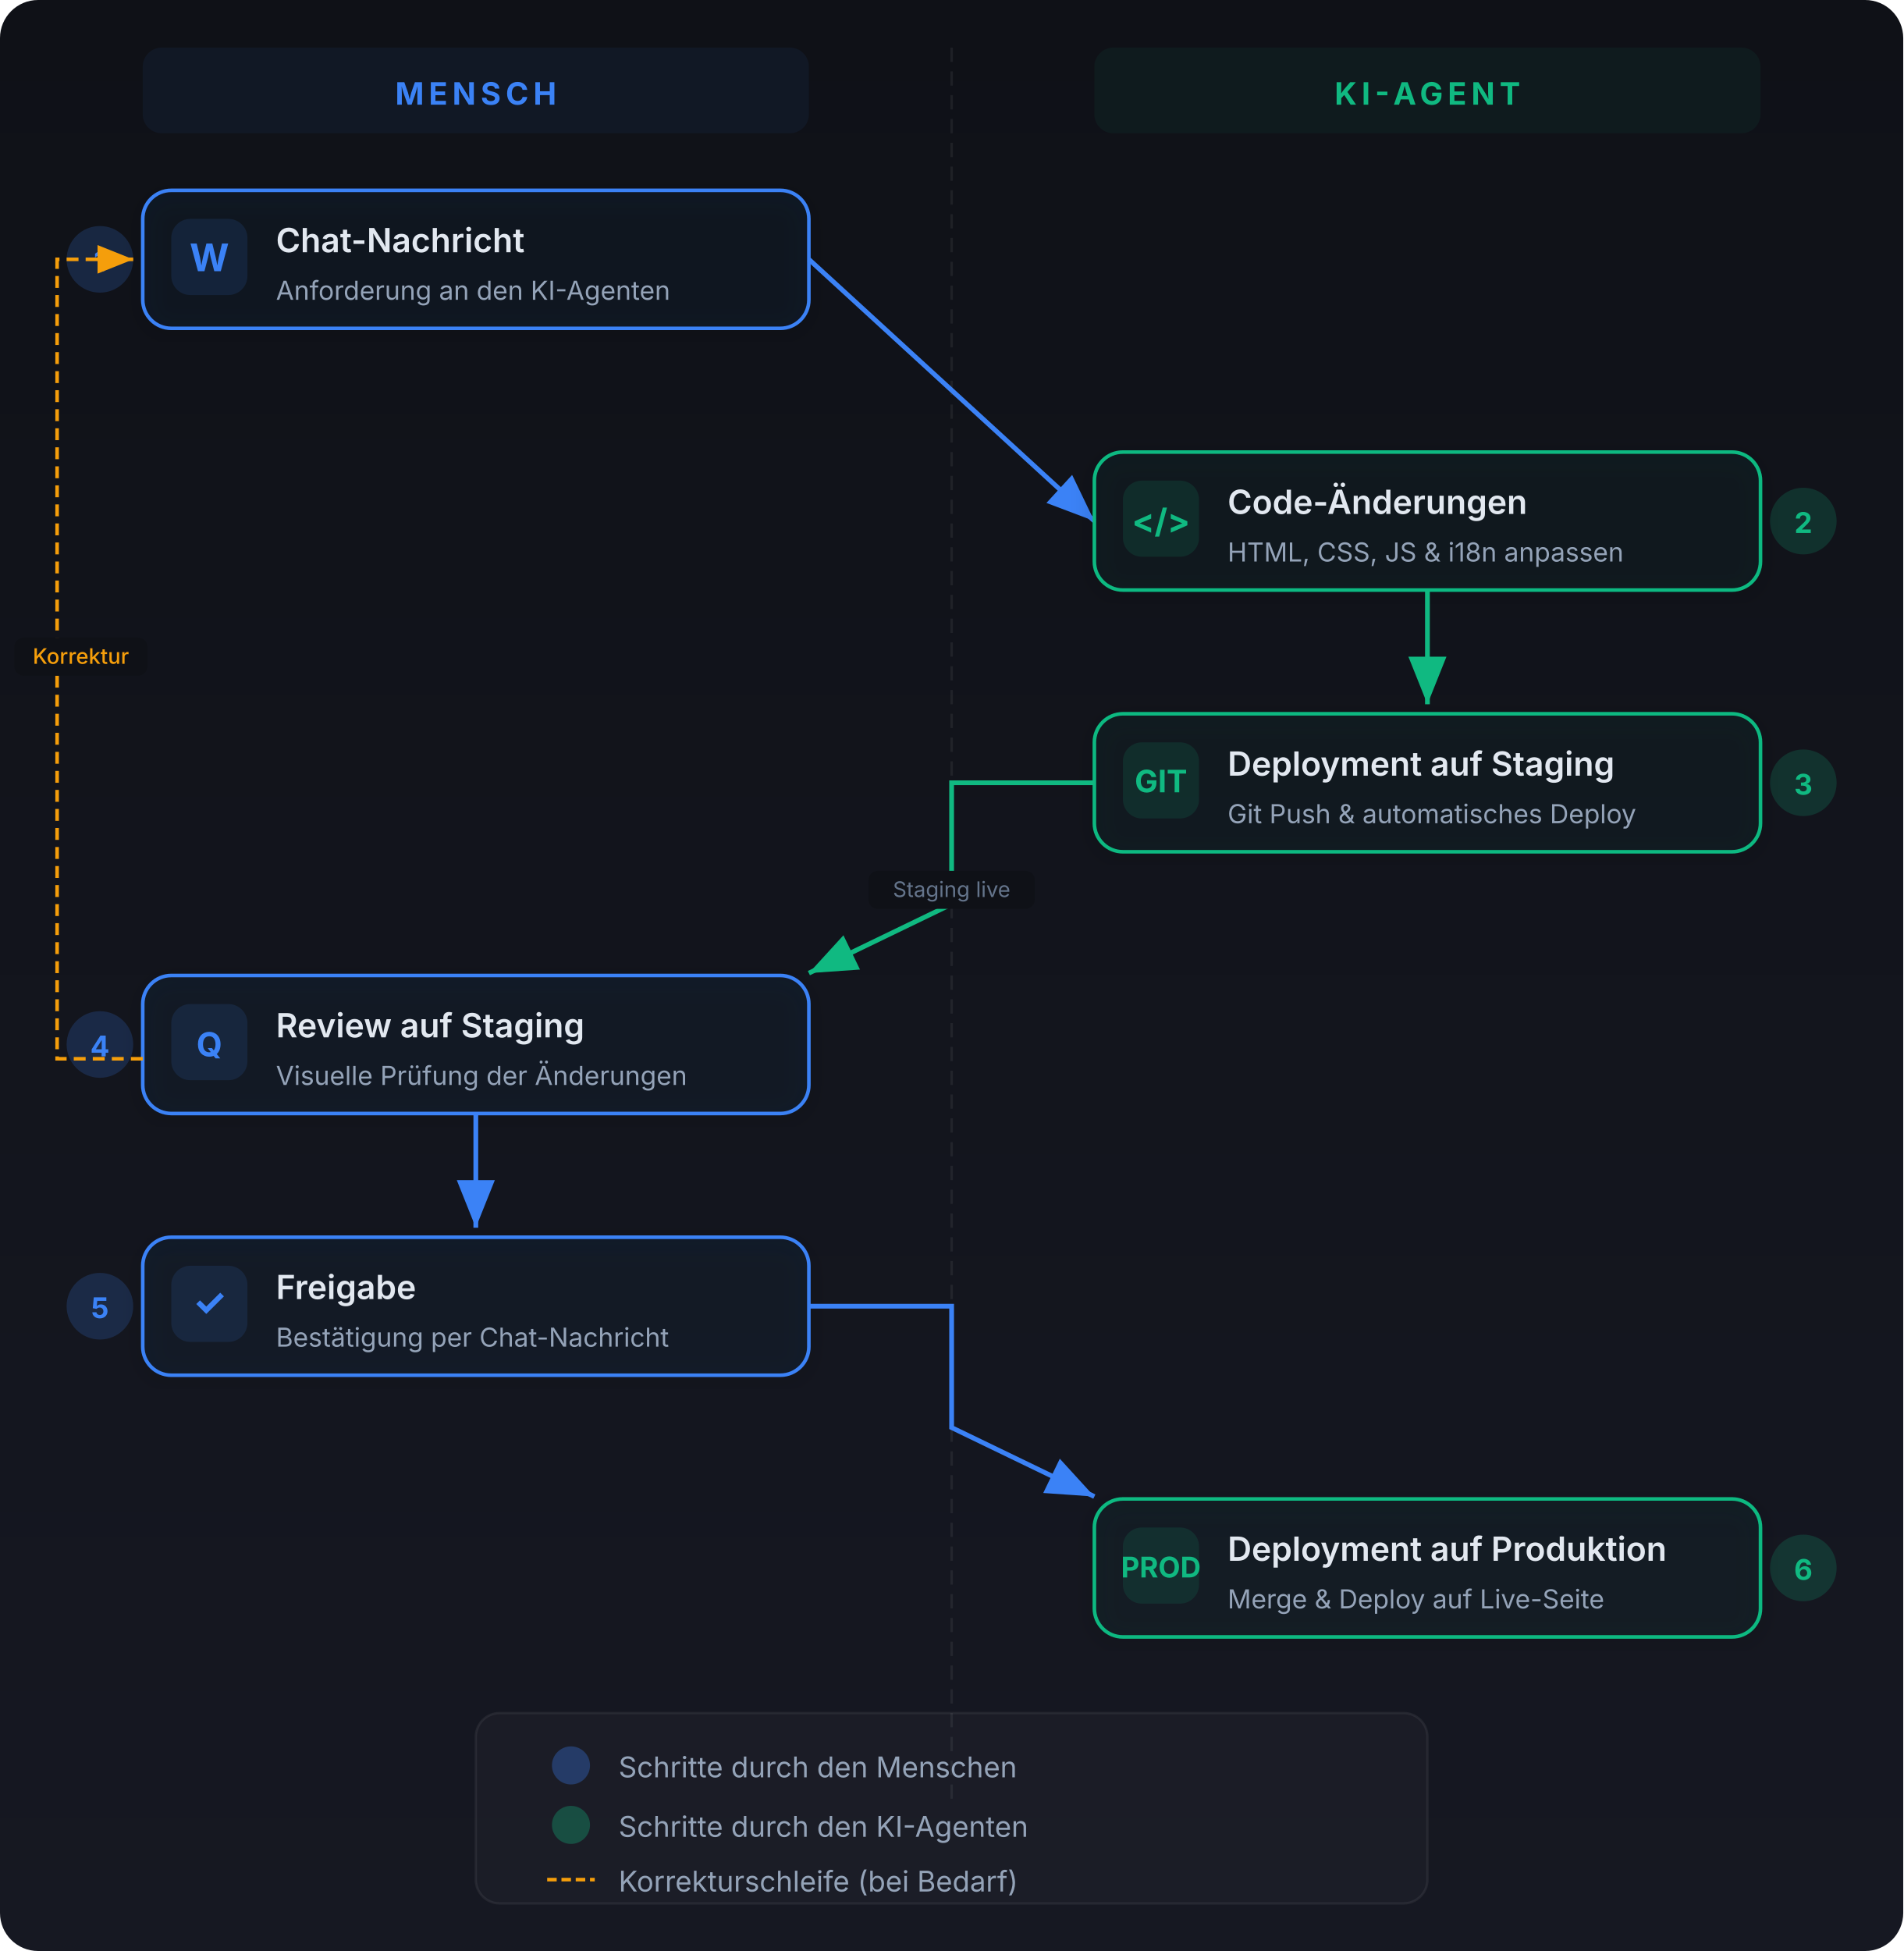
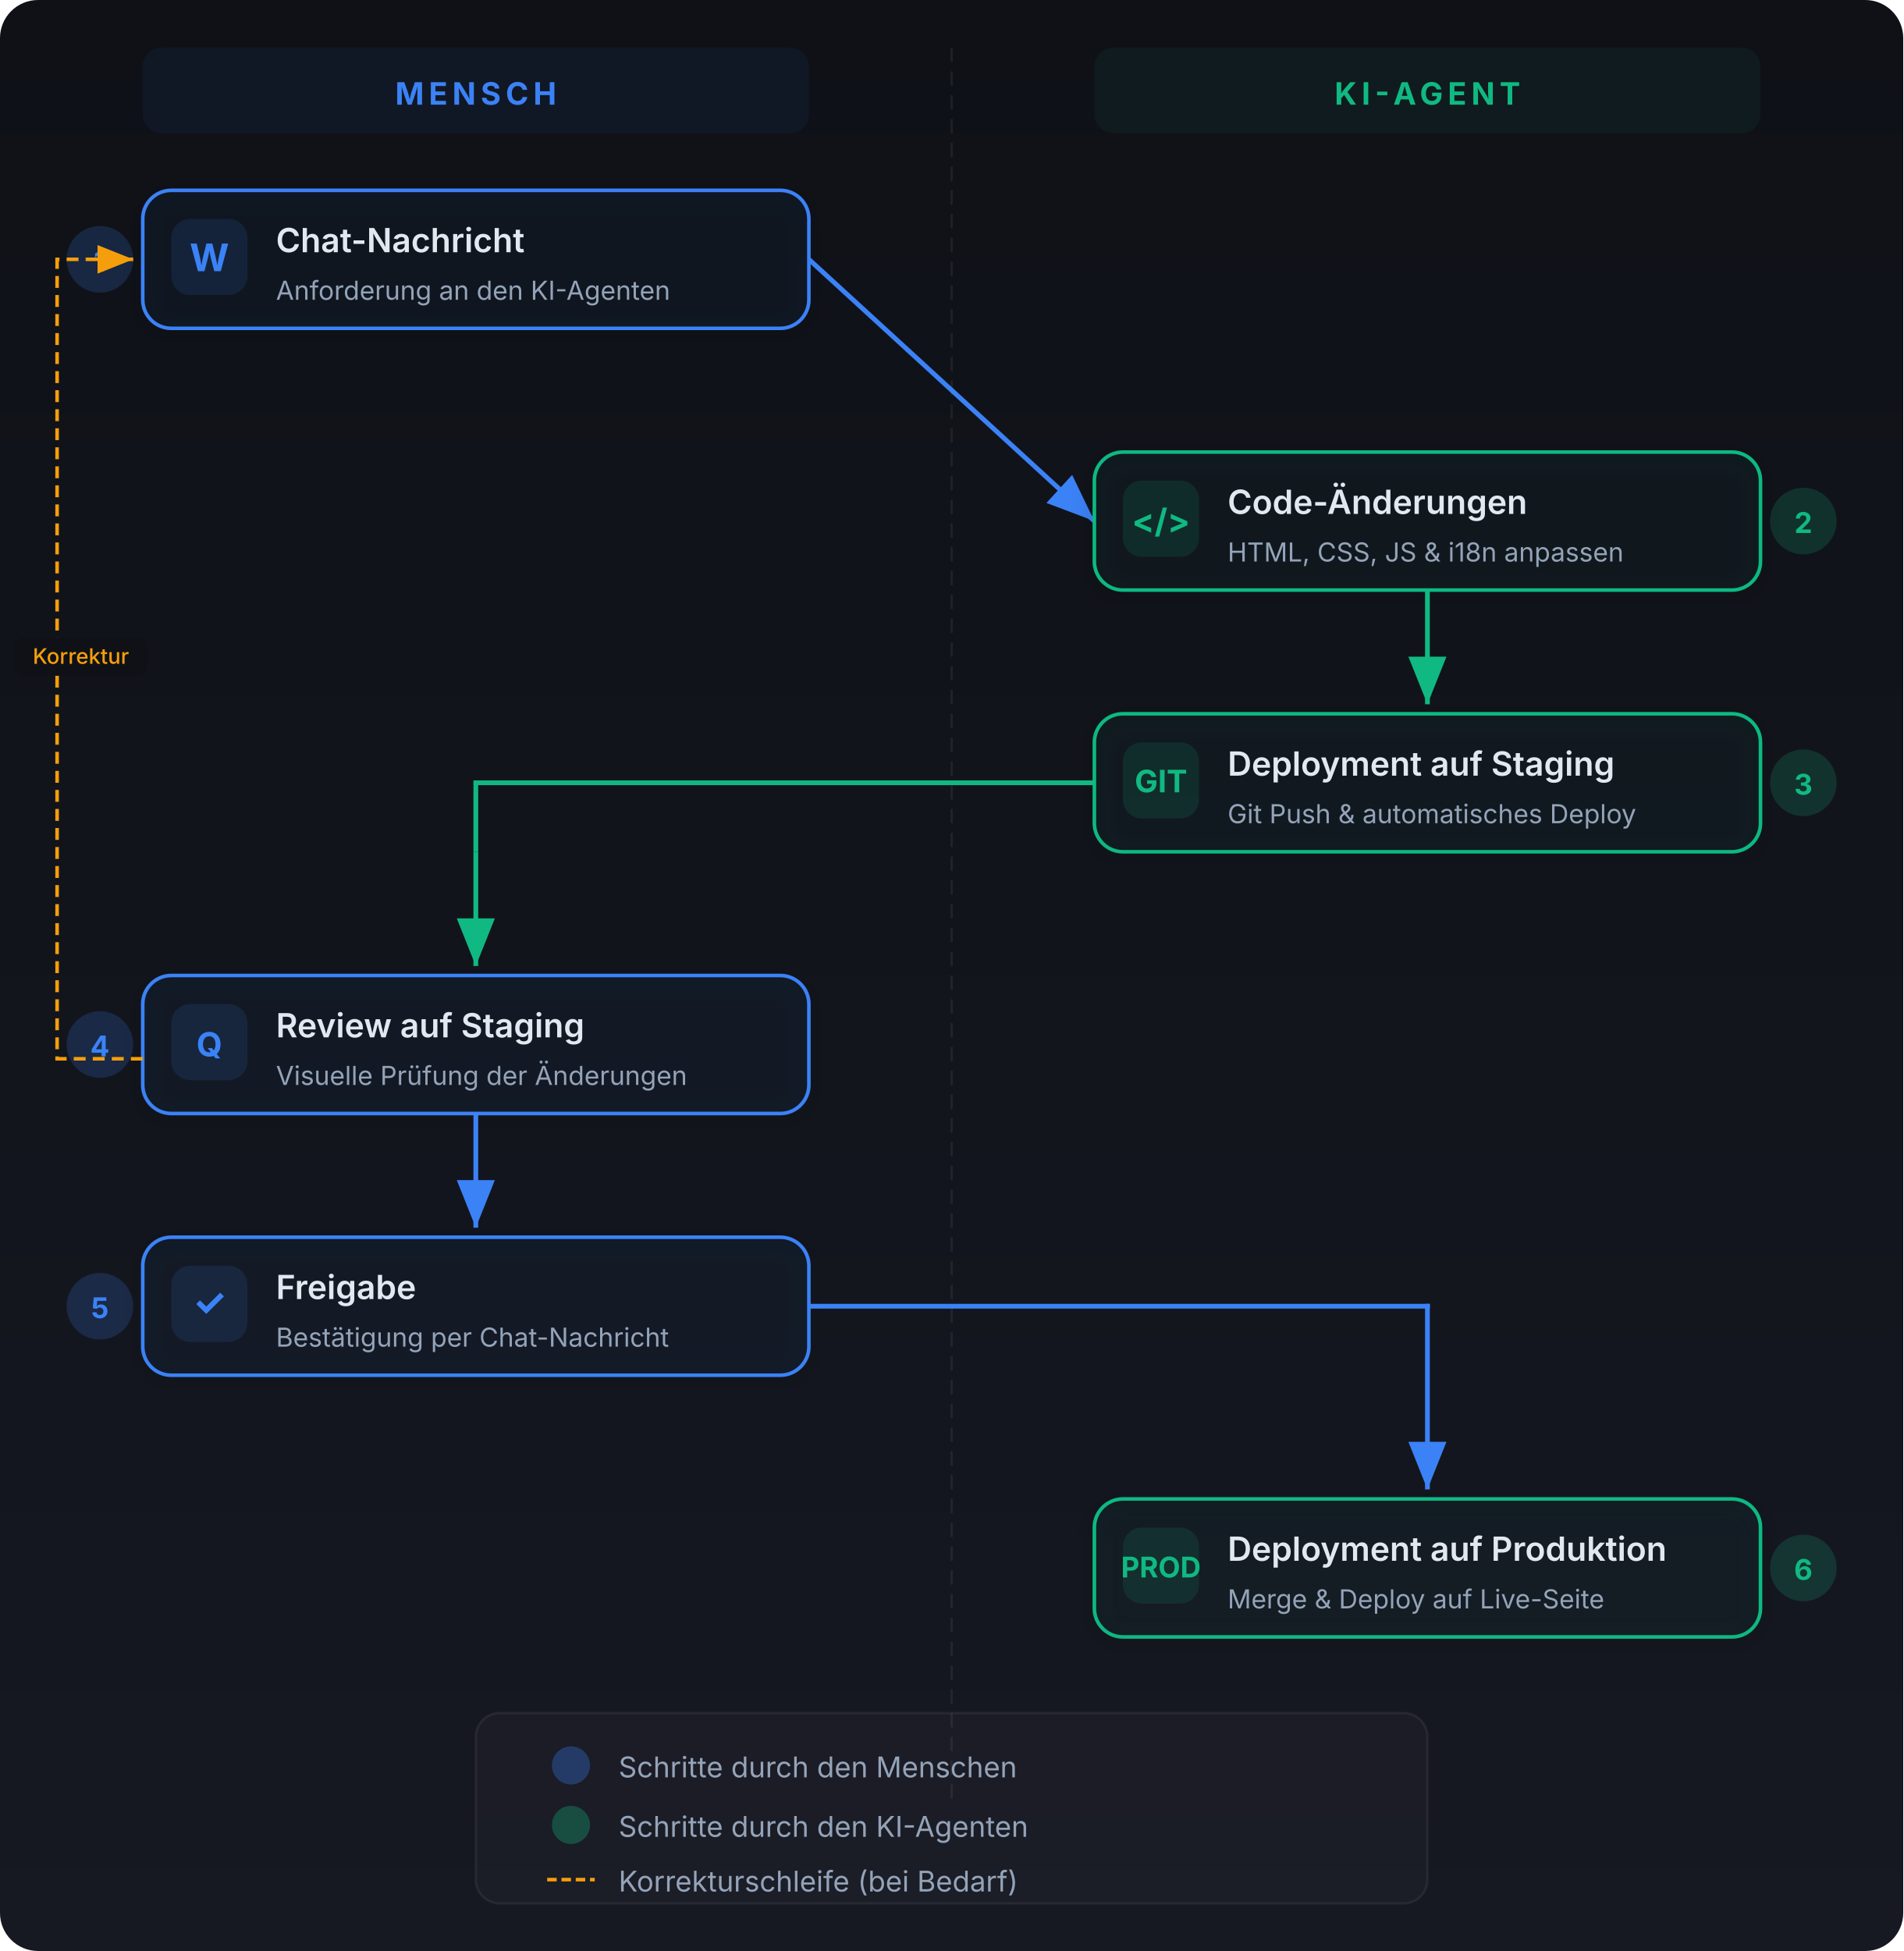
<svg xmlns="http://www.w3.org/2000/svg" viewBox="0 0 800 820" font-family="Inter, Arial, sans-serif">
  <defs>
    <linearGradient id="bgGrad" x1="0" y1="0" x2="0" y2="1">
      <stop offset="0%" stop-color="#0f1117" />
      <stop offset="100%" stop-color="#161822" />
    </linearGradient>
    <marker id="arB" markerWidth="10" markerHeight="8" refX="10" refY="4" orient="auto">
      <path d="M0,0 L10,4 L0,8 Z" fill="#3b82f6" />
    </marker>
    <marker id="arG" markerWidth="10" markerHeight="8" refX="10" refY="4" orient="auto">
      <path d="M0,0 L10,4 L0,8 Z" fill="#10b981" />
    </marker>
    <marker id="arY" markerWidth="10" markerHeight="8" refX="10" refY="4" orient="auto">
      <path d="M0,0 L10,4 L0,8 Z" fill="#f59e0b" />
    </marker>
    <marker id="arGray" markerWidth="10" markerHeight="8" refX="10" refY="4" orient="auto">
      <path d="M0,0 L10,4 L0,8 Z" fill="#94a3b8" />
    </marker>
    <filter id="shadow">
      <feDropShadow dx="0" dy="2" stdDeviation="4" flood-color="#000" flood-opacity="0.4" />
    </filter>
  </defs>
  <rect width="800" height="820" fill="url(#bgGrad)" rx="16" />
  <rect x="60" y="20" width="280" height="36" rx="8" fill="#3b82f610" />
  <text x="200" y="44" text-anchor="middle" fill="#3b82f6" font-size="13" font-weight="700" letter-spacing="2">MENSCH</text>
  <rect x="460" y="20" width="280" height="36" rx="8" fill="#10b98110" />
  <text x="600" y="44" text-anchor="middle" fill="#10b981" font-size="13" font-weight="700" letter-spacing="2">KI-AGENT</text>
  <line x1="400" y1="20" x2="400" y2="760" stroke="#ffffff10" stroke-width="1" stroke-dasharray="6,4" />
  <circle cx="42" cy="109" r="14" fill="#3b82f630" />
  <text x="42" y="114" text-anchor="middle" fill="#3b82f6" font-size="12" font-weight="700">1</text>
  <rect x="60" y="80" width="280" height="58" rx="12" fill="#3b82f608" stroke="#3b82f6" stroke-width="1.5" filter="url(#shadow)" />
  <rect x="72" y="92" width="32" height="32" rx="8" fill="#3b82f620" />
  <text x="88" y="114" text-anchor="middle" fill="#3b82f6" font-size="16" font-weight="700">W</text>
  <text x="116" y="106" fill="#e2e8f0" font-size="14" font-weight="600">Chat-Nachricht</text>
  <text x="116" y="126" fill="#94a3b8" font-size="11">Anforderung an den KI-Agenten</text>
  <line x1="340" y1="109" x2="460" y2="219" stroke="#3b82f6" stroke-width="2" marker-end="url(#arB)" />
  <circle cx="758" cy="219" r="14" fill="#10b98130" />
  <text x="758" y="224" text-anchor="middle" fill="#10b981" font-size="12" font-weight="700">2</text>
  <rect x="460" y="190" width="280" height="58" rx="12" fill="#10b98108" stroke="#10b981" stroke-width="1.5" filter="url(#shadow)" />
  <rect x="472" y="202" width="32" height="32" rx="8" fill="#10b98120" />
  <text x="488" y="224" text-anchor="middle" fill="#10b981" font-size="14" font-weight="700">&lt;/&gt;</text>
  <text x="516" y="216" fill="#e2e8f0" font-size="14" font-weight="600">Code-Änderungen</text>
  <text x="516" y="236" fill="#94a3b8" font-size="11">HTML, CSS, JS &amp; i18n anpassen</text>
  <line x1="600" y1="248" x2="600" y2="296" stroke="#10b981" stroke-width="2" marker-end="url(#arG)" />
  <circle cx="758" cy="329" r="14" fill="#10b98130" />
  <text x="758" y="334" text-anchor="middle" fill="#10b981" font-size="12" font-weight="700">3</text>
  <rect x="460" y="300" width="280" height="58" rx="12" fill="#10b98108" stroke="#10b981" stroke-width="1.5" filter="url(#shadow)" />
  <rect x="472" y="312" width="32" height="32" rx="8" fill="#10b98120" />
  <text x="488" y="333" text-anchor="middle" fill="#10b981" font-size="13" font-weight="700">GIT</text>
  <text x="516" y="326" fill="#e2e8f0" font-size="14" font-weight="600">Deployment auf Staging</text>
  <text x="516" y="346" fill="#94a3b8" font-size="11">Git Push &amp; automatisches Deploy</text>
-   <path d="M460 329 L400 329 L400 380 L340 409" stroke="#10b981" stroke-width="2" fill="none" marker-end="url(#arG)" />
-   <rect x="365" y="366" width="70" height="16" rx="4" fill="#0f1117" />
-   <text x="400" y="377" text-anchor="middle" fill="#64748b" font-size="9">Staging live</text>
+   <line x1="200" y1="358" x2="200" y2="406" stroke="#10b981" stroke-width="2" marker-end="url(#arG)" />
+   <path d="M460 329 L200 329 L200 358" stroke="#10b981" stroke-width="2" fill="none" />
  <circle cx="42" cy="439" r="14" fill="#3b82f630" />
  <text x="42" y="444" text-anchor="middle" fill="#3b82f6" font-size="12" font-weight="700">4</text>
  <rect x="60" y="410" width="280" height="58" rx="12" fill="#3b82f608" stroke="#3b82f6" stroke-width="1.5" filter="url(#shadow)" />
  <rect x="72" y="422" width="32" height="32" rx="8" fill="#3b82f620" />
  <text x="88" y="444" text-anchor="middle" fill="#3b82f6" font-size="14" font-weight="700">Q</text>
  <text x="116" y="436" fill="#e2e8f0" font-size="14" font-weight="600">Review auf Staging</text>
  <text x="116" y="456" fill="#94a3b8" font-size="11">Visuelle Prüfung der Änderungen</text>
  <line x1="200" y1="468" x2="200" y2="516" stroke="#3b82f6" stroke-width="2" marker-end="url(#arB)" />
  <circle cx="42" cy="549" r="14" fill="#3b82f630" />
  <text x="42" y="554" text-anchor="middle" fill="#3b82f6" font-size="12" font-weight="700">5</text>
  <rect x="60" y="520" width="280" height="58" rx="12" fill="#3b82f608" stroke="#3b82f6" stroke-width="1.5" filter="url(#shadow)" />
  <rect x="72" y="532" width="32" height="32" rx="8" fill="#3b82f620" />
  <text x="88" y="553" text-anchor="middle" fill="#3b82f6" font-size="16" font-weight="700">✓</text>
  <text x="116" y="546" fill="#e2e8f0" font-size="14" font-weight="600">Freigabe</text>
  <text x="116" y="566" fill="#94a3b8" font-size="11">Bestätigung per Chat-Nachricht</text>
-   <path d="M340 549 L400 549 L400 600 L460 629" stroke="#3b82f6" stroke-width="2" fill="none" marker-end="url(#arB)" />
+   <path d="M340 549 L600 549 L600 548" stroke="#3b82f6" stroke-width="2" fill="none" />
+   <line x1="600" y1="548" x2="600" y2="626" stroke="#3b82f6" stroke-width="2" marker-end="url(#arB)" />
  <circle cx="758" cy="659" r="14" fill="#10b98130" />
  <text x="758" y="664" text-anchor="middle" fill="#10b981" font-size="12" font-weight="700">6</text>
  <rect x="460" y="630" width="280" height="58" rx="12" fill="#10b98108" stroke="#10b981" stroke-width="1.5" filter="url(#shadow)" />
  <rect x="472" y="642" width="32" height="32" rx="8" fill="#10b98120" />
  <text x="488" y="663" text-anchor="middle" fill="#10b981" font-size="12" font-weight="700">PROD</text>
  <text x="516" y="656" fill="#e2e8f0" font-size="14" font-weight="600">Deployment auf Produktion</text>
  <text x="516" y="676" fill="#94a3b8" font-size="11">Merge &amp; Deploy auf Live-Seite</text>
  <path d="M60 445 L24 445 L24 109 L56 109" stroke="#f59e0b" stroke-width="1.5" fill="none" stroke-dasharray="5,3" marker-end="url(#arY)" />
  <rect x="6" y="268" width="56" height="16" rx="4" fill="#0f1117" />
  <text x="34" y="279" text-anchor="middle" fill="#f59e0b" font-size="9" font-weight="500">Korrektur</text>
  <rect x="200" y="720" width="400" height="80" rx="10" fill="#ffffff06" stroke="#ffffff10" stroke-width="1" />
  <circle cx="240" cy="742" r="8" fill="#3b82f650" />
  <text x="260" y="747" fill="#94a3b8" font-size="12">Schritte durch den Menschen</text>
  <circle cx="240" cy="767" r="8" fill="#10b98150" />
  <text x="260" y="772" fill="#94a3b8" font-size="12">Schritte durch den KI-Agenten</text>
  <line x1="230" y1="790" x2="250" y2="790" stroke="#f59e0b" stroke-width="1.5" stroke-dasharray="4,2" />
  <text x="260" y="795" fill="#94a3b8" font-size="12">Korrekturschleife (bei Bedarf)</text>
</svg>
